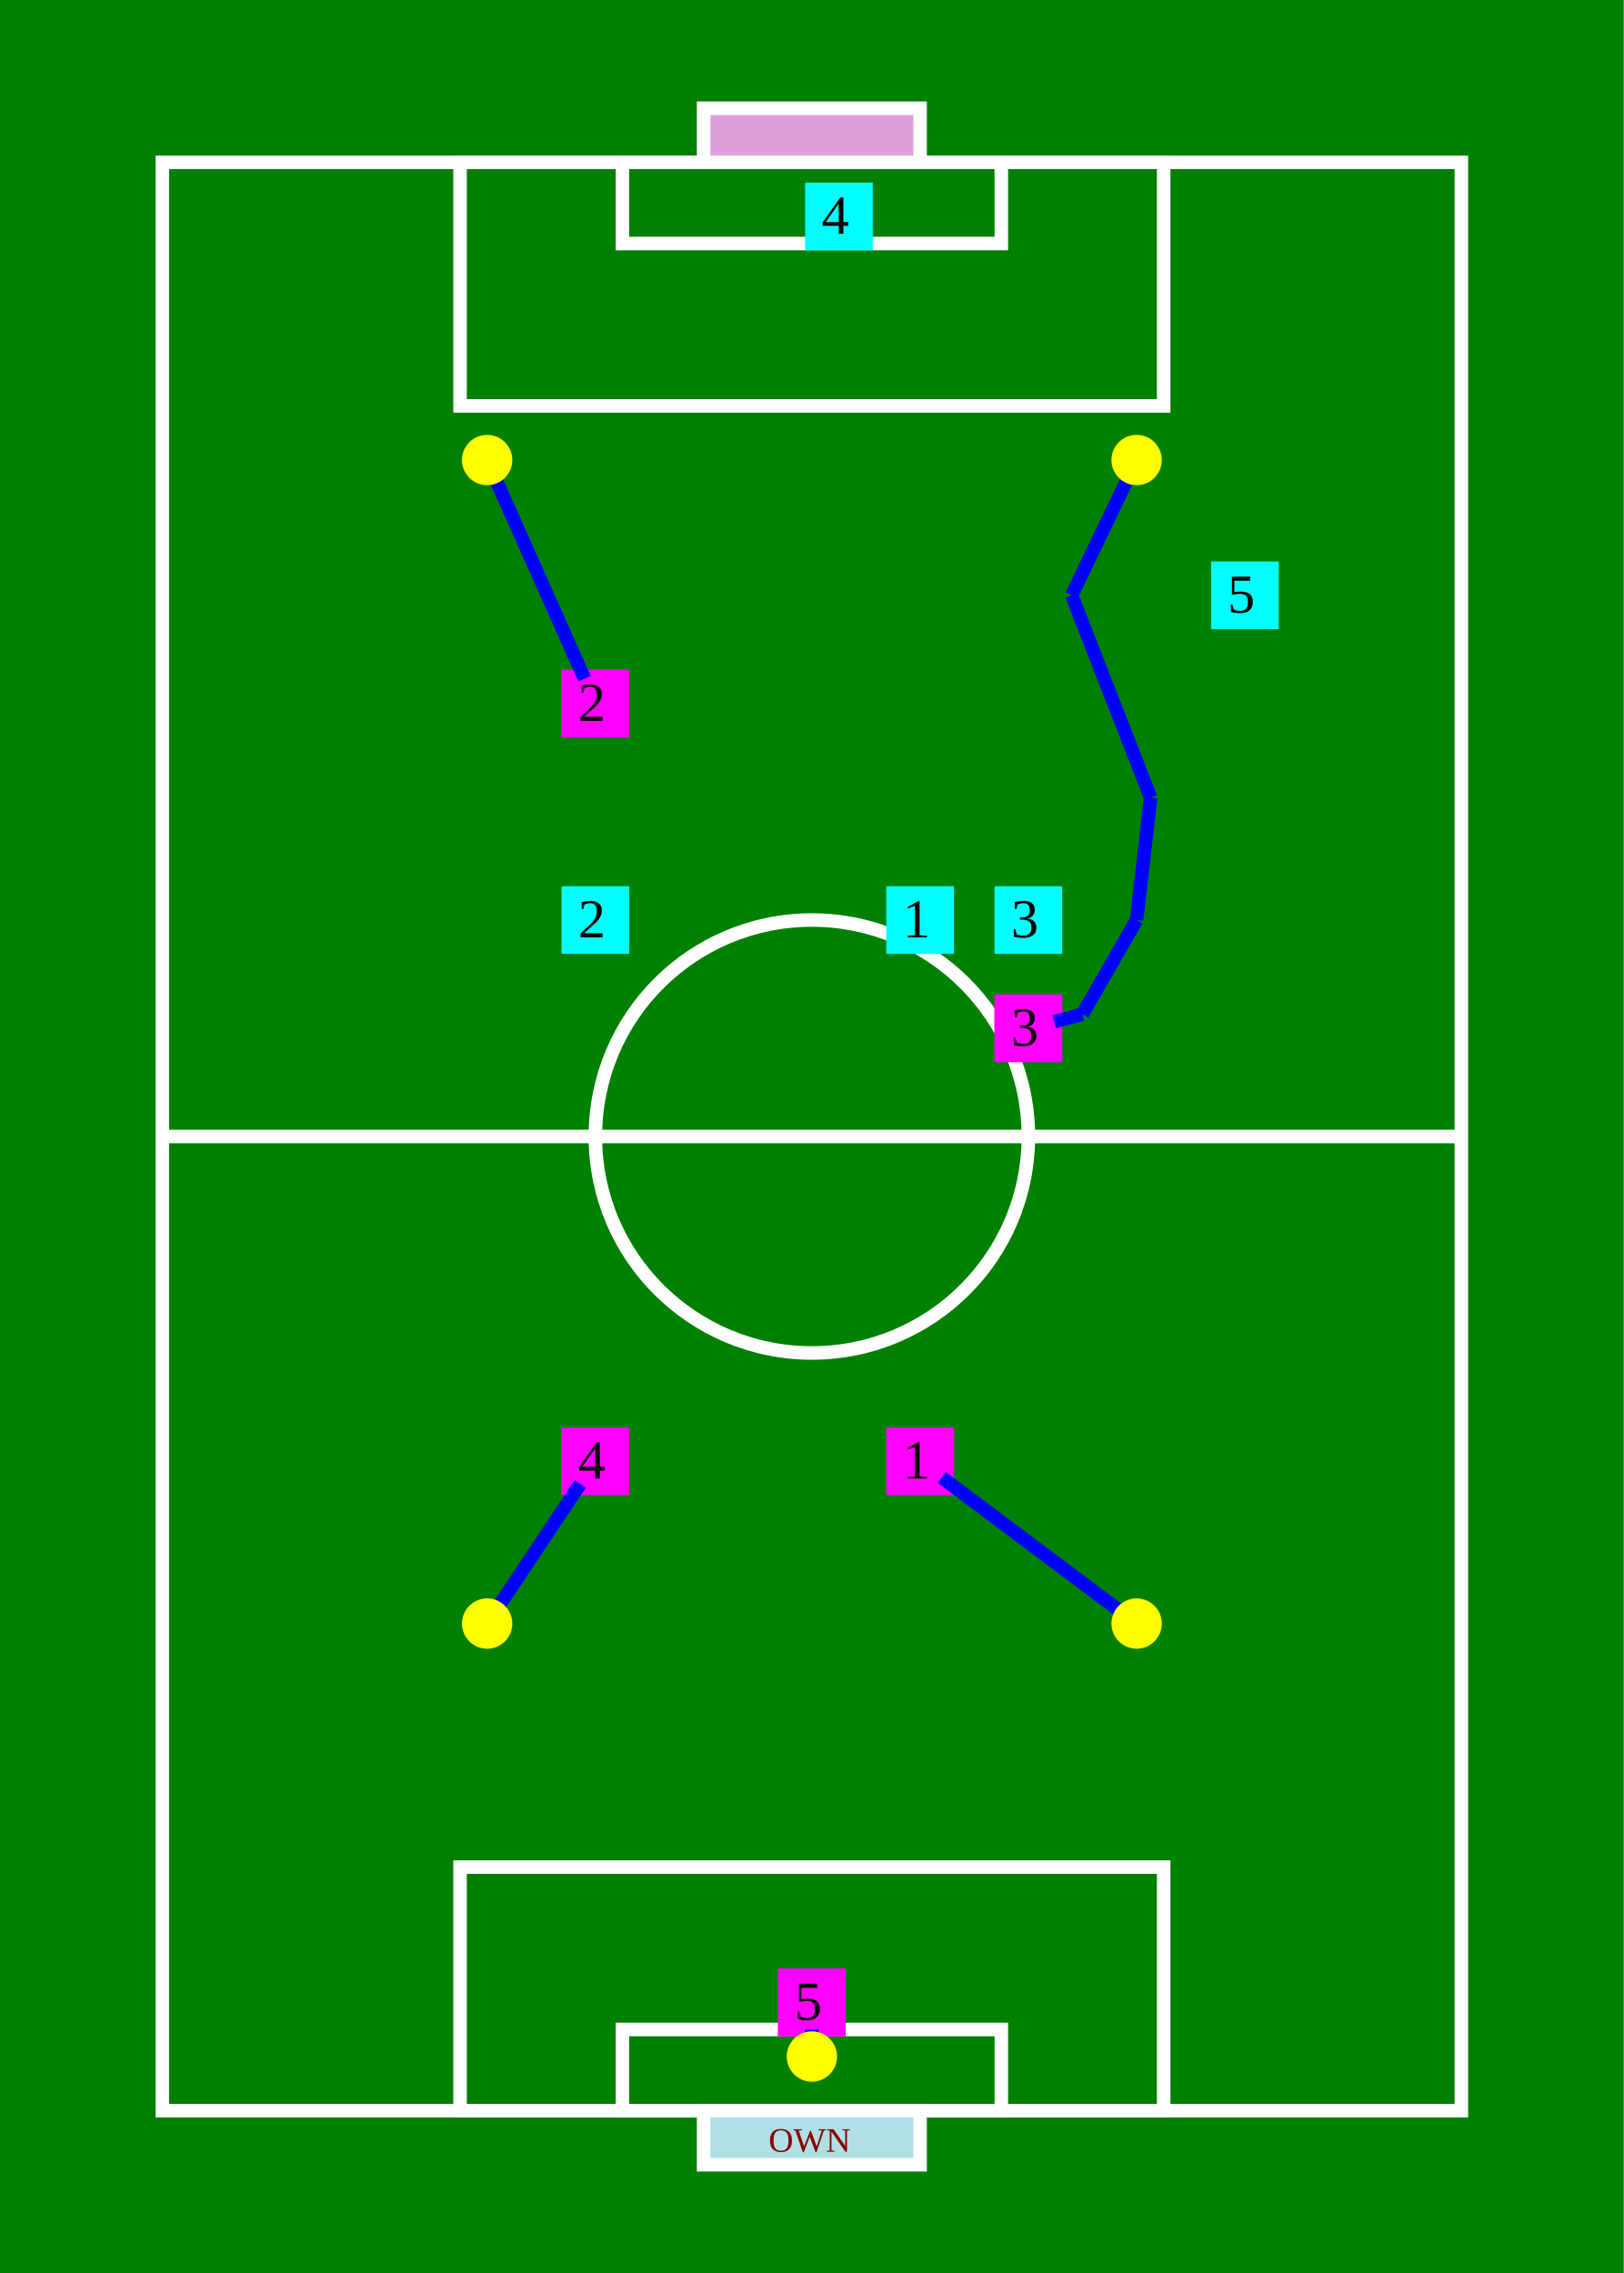
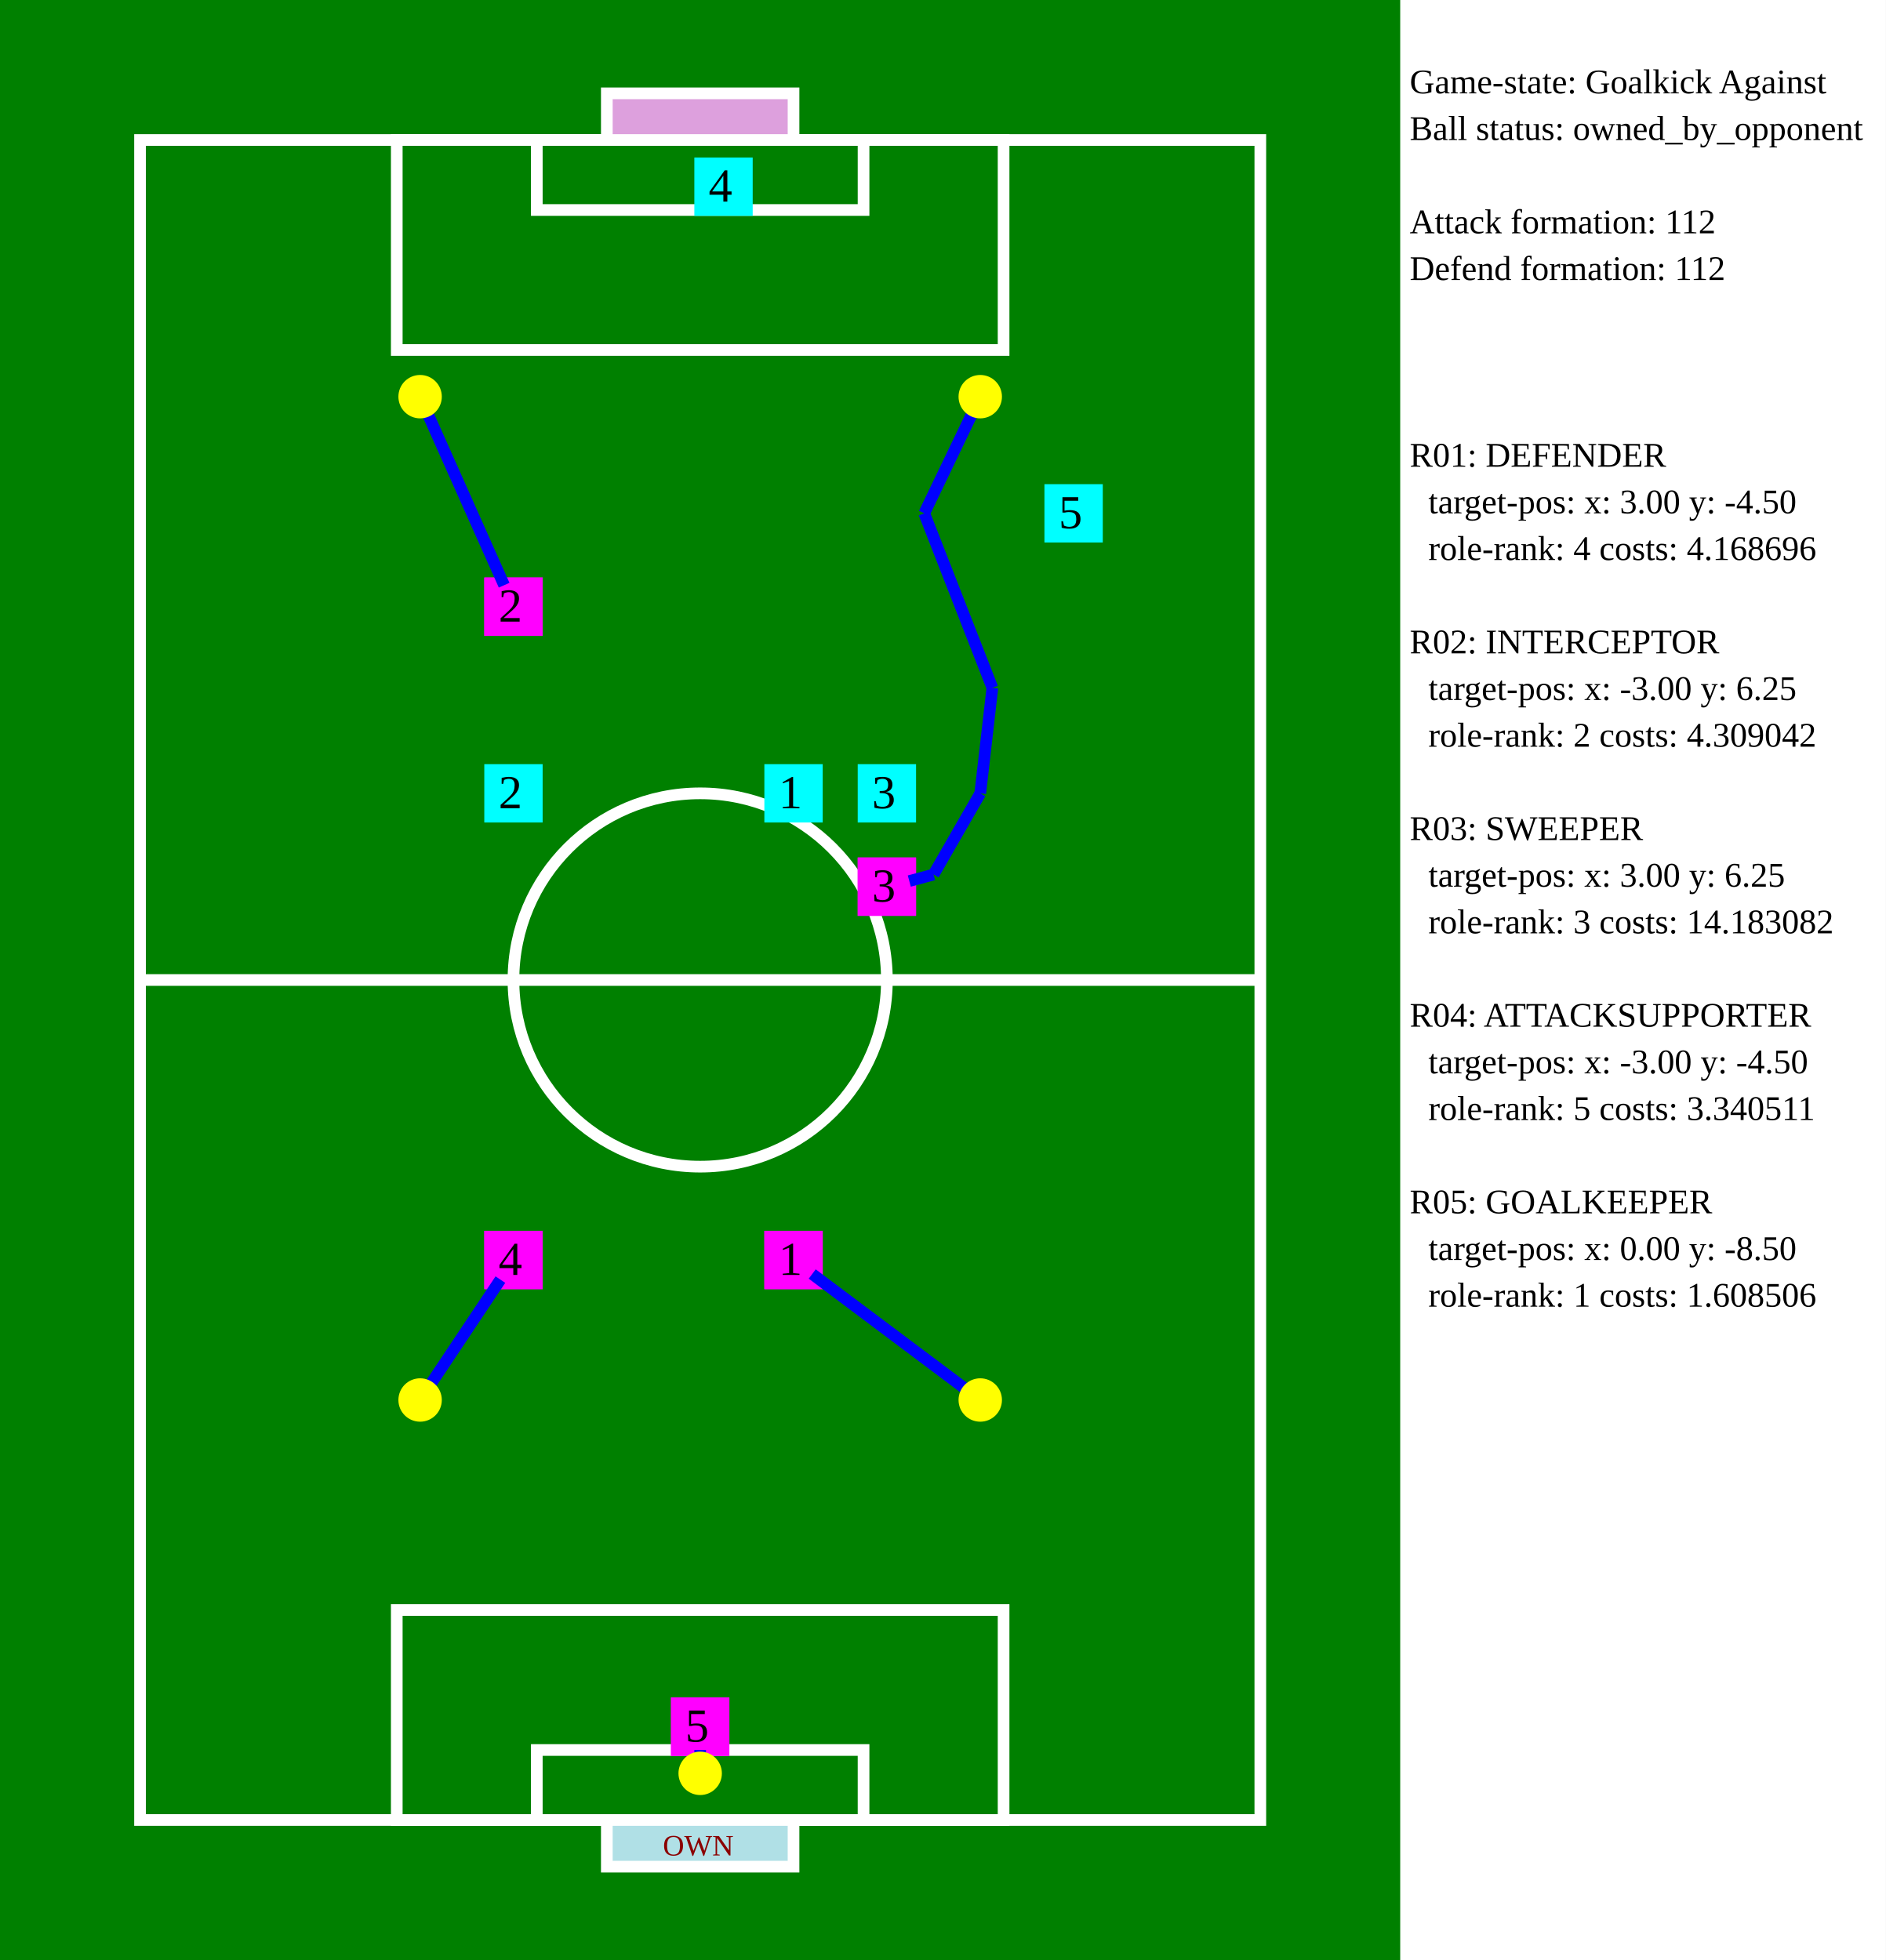
- <svg xmlns="http://www.w3.org/2000/svg" width="15.00cm" height="21.00cm" version="1.1">
+ <svg xmlns="http://www.w3.org/2000/svg" width="20.20cm" height="21.00cm" version="1.1">
  <rect x="0cm" y="0cm" width="15.00cm" height="21.00cm" fill="green" stroke-width="0.02cm" />
+   <rect x="15.00cm" y="0cm" width="5.20cm" height="21.00cm" fill="white" stroke-width="0.02cm" />
+   <text x="15.10cm" y="1.00cm" font-size="14" font-weight-absolute="bold" fill="black">Game-state: Goalkick Against</text>
+   <text x="15.10cm" y="1.50cm" font-size="14" font-weight-absolute="bold" fill="black">Ball status: owned_by_opponent</text>
+   <text x="15.10cm" y="2.50cm" font-size="14" font-weight-absolute="bold" fill="black">Attack formation: 112</text>
+   <text x="15.10cm" y="3.00cm" font-size="14" font-weight-absolute="bold" fill="black">Defend formation: 112</text>
+   <text x="15.10cm" y="5.00cm" font-size="14" font-weight-absolute="bold" fill="black">R01: DEFENDER</text>
+   <text x="15.30cm" y="5.50cm" font-size="14" font-weight-absolute="bold" fill="black">target-pos: x: 3.00 y: -4.50</text>
+   <text x="15.30cm" y="6.00cm" font-size="14" font-weight-absolute="bold" fill="black">role-rank: 4 costs: 4.168696</text>
+   <text x="15.10cm" y="7.00cm" font-size="14" font-weight-absolute="bold" fill="black">R02: INTERCEPTOR</text>
+   <text x="15.30cm" y="7.50cm" font-size="14" font-weight-absolute="bold" fill="black">target-pos: x: -3.00 y: 6.25</text>
+   <text x="15.30cm" y="8.00cm" font-size="14" font-weight-absolute="bold" fill="black">role-rank: 2 costs: 4.309042</text>
+   <text x="15.10cm" y="9.00cm" font-size="14" font-weight-absolute="bold" fill="black">R03: SWEEPER</text>
+   <text x="15.30cm" y="9.50cm" font-size="14" font-weight-absolute="bold" fill="black">target-pos: x: 3.00 y: 6.25</text>
+   <text x="15.30cm" y="10.00cm" font-size="14" font-weight-absolute="bold" fill="black">role-rank: 3 costs: 14.183082</text>
+   <text x="15.10cm" y="11.00cm" font-size="14" font-weight-absolute="bold" fill="black">R04: ATTACKSUPPORTER</text>
+   <text x="15.30cm" y="11.50cm" font-size="14" font-weight-absolute="bold" fill="black">target-pos: x: -3.00 y: -4.50</text>
+   <text x="15.30cm" y="12.00cm" font-size="14" font-weight-absolute="bold" fill="black">role-rank: 5 costs: 3.340511</text>
+   <text x="15.10cm" y="13.00cm" font-size="14" font-weight-absolute="bold" fill="black">R05: GOALKEEPER</text>
+   <text x="15.30cm" y="13.50cm" font-size="14" font-weight-absolute="bold" fill="black">target-pos: x: 0.00 y: -8.50</text>
+   <text x="15.30cm" y="14.00cm" font-size="14" font-weight-absolute="bold" fill="black">role-rank: 1 costs: 1.608506</text>
  <rect x="1.50cm" y="1.50cm" width="12.00cm" height="18.00cm" fill="none" stroke="white" stroke-width="0.125cm" />
  <line x1="1.50cm" y1="10.50cm" x2="13.50cm" y2="10.50cm" stroke-width="0.125cm" stroke="white" />
  <circle cx="7.50cm" cy="10.50cm" r="2.00cm" fill="none" stroke="white" stroke-width="0.125cm" />
  <rect x="4.25cm" y="1.50cm" width="6.50cm" height="2.25cm" fill="green" stroke="white" stroke-width="0.125cm" />
  <rect x="4.25cm" y="17.25cm" width="6.50cm" height="2.25cm" fill="green" stroke="white" stroke-width="0.125cm" />
  <rect x="5.75cm" y="1.50cm" width="3.50cm" height="0.75cm" fill="green" stroke="white" stroke-width="0.125cm" />
  <rect x="5.75cm" y="18.75cm" width="3.50cm" height="0.75cm" fill="green" stroke="white" stroke-width="0.125cm" />
  <rect x="6.50cm" y="1.00cm" width="2.00cm" height="0.50cm" fill="plum" stroke="white" stroke-width="0.125cm" />
  <rect x="6.50cm" y="19.50cm" width="2.00cm" height="0.50cm" fill="powderblue" stroke="white" stroke-width="0.125cm" />
  <text x="7.10cm" y="19.88cm" fill="darkred">OWN</text>
  <rect x="8.25cm" y="8.25cm" width="0.50cm" height="0.50cm" fill="cyan" stroke="cyan" stroke-width="0.125cm" />
  <text x="8.34cm" y="8.66cm" font-size="large" font-weight-absolute="bold" fill="black">1</text>
  <rect x="5.25cm" y="8.25cm" width="0.50cm" height="0.50cm" fill="cyan" stroke="cyan" stroke-width="0.125cm" />
  <text x="5.34cm" y="8.66cm" font-size="large" font-weight-absolute="bold" fill="black">2</text>
  <rect x="9.25cm" y="8.25cm" width="0.50cm" height="0.50cm" fill="cyan" stroke="cyan" stroke-width="0.125cm" />
  <text x="9.34cm" y="8.66cm" font-size="large" font-weight-absolute="bold" fill="black">3</text>
  <rect x="7.50cm" y="1.75cm" width="0.50cm" height="0.50cm" fill="cyan" stroke="cyan" stroke-width="0.125cm" />
  <text x="7.59cm" y="2.16cm" font-size="large" font-weight-absolute="bold" fill="black">4</text>
  <rect x="11.25cm" y="5.25cm" width="0.50cm" height="0.50cm" fill="cyan" stroke="cyan" stroke-width="0.125cm" />
  <text x="11.34cm" y="5.66cm" font-size="large" font-weight-absolute="bold" fill="black">5</text>
  <rect x="8.25cm" y="13.25cm" width="0.50cm" height="0.50cm" fill="magenta" stroke="magenta" stroke-width="0.125cm" />
  <rect x="5.25cm" y="6.25cm" width="0.50cm" height="0.50cm" fill="magenta" stroke="magenta" stroke-width="0.125cm" />
  <rect x="9.25cm" y="9.25cm" width="0.50cm" height="0.50cm" fill="magenta" stroke="magenta" stroke-width="0.125cm" />
  <rect x="5.25cm" y="13.25cm" width="0.50cm" height="0.50cm" fill="magenta" stroke="magenta" stroke-width="0.125cm" />
  <rect x="7.25cm" y="18.25cm" width="0.50cm" height="0.50cm" fill="magenta" stroke="magenta" stroke-width="0.125cm" />
  <rect x="8.25cm" y="13.25cm" width="0.50cm" height="0.50cm" fill="magenta" stroke="magenta" stroke-width="0.125cm" />
  <line x1="8.70cm" y1="13.65cm" x2="10.50cm" y2="15.00cm" stroke-width="0.125cm" stroke="blue" />
  <circle cx="10.50cm" cy="15.00cm" r="0.17cm" fill="yellow" stroke="yellow" stroke-width="0.125cm" />
  <rect x="5.25cm" y="6.25cm" width="0.50cm" height="0.50cm" fill="magenta" stroke="magenta" stroke-width="0.125cm" />
  <line x1="5.40cm" y1="6.27cm" x2="4.50cm" y2="4.25cm" stroke-width="0.125cm" stroke="blue" />
  <circle cx="4.50cm" cy="4.25cm" r="0.17cm" fill="yellow" stroke="yellow" stroke-width="0.125cm" />
  <rect x="9.25cm" y="9.25cm" width="0.50cm" height="0.50cm" fill="magenta" stroke="magenta" stroke-width="0.125cm" />
  <line x1="9.74cm" y1="9.44cm" x2="10.00cm" y2="9.37cm" stroke-width="0.125cm" stroke="blue" />
  <line x1="10.00cm" y1="9.37cm" x2="10.50cm" y2="8.50cm" stroke-width="0.125cm" stroke="blue" />
  <line x1="10.50cm" y1="8.50cm" x2="10.63cm" y2="7.37cm" stroke-width="0.125cm" stroke="blue" />
  <line x1="10.63cm" y1="7.37cm" x2="9.90cm" y2="5.50cm" stroke-width="0.125cm" stroke="blue" />
  <line x1="9.90cm" y1="5.50cm" x2="10.50cm" y2="4.25cm" stroke-width="0.125cm" stroke="blue" />
  <circle cx="10.50cm" cy="4.25cm" r="0.17cm" fill="yellow" stroke="yellow" stroke-width="0.125cm" />
  <rect x="5.25cm" y="13.25cm" width="0.50cm" height="0.50cm" fill="magenta" stroke="magenta" stroke-width="0.125cm" />
  <line x1="5.36cm" y1="13.71cm" x2="4.50cm" y2="15.00cm" stroke-width="0.125cm" stroke="blue" />
  <circle cx="4.50cm" cy="15.00cm" r="0.17cm" fill="yellow" stroke="yellow" stroke-width="0.125cm" />
  <rect x="7.25cm" y="18.25cm" width="0.50cm" height="0.50cm" fill="magenta" stroke="magenta" stroke-width="0.125cm" />
  <line x1="7.50cm" y1="18.75cm" x2="7.50cm" y2="19.00cm" stroke-width="0.125cm" stroke="blue" />
  <circle cx="7.50cm" cy="19.00cm" r="0.17cm" fill="yellow" stroke="yellow" stroke-width="0.125cm" />
  <text x="8.34cm" y="13.66cm" font-size="large" font-weight-absolute="bold" fill="black">1</text>
  <text x="5.34cm" y="6.66cm" font-size="large" font-weight-absolute="bold" fill="black">2</text>
  <text x="9.34cm" y="9.66cm" font-size="large" font-weight-absolute="bold" fill="black">3</text>
  <text x="5.34cm" y="13.66cm" font-size="large" font-weight-absolute="bold" fill="black">4</text>
  <text x="7.34cm" y="18.66cm" font-size="large" font-weight-absolute="bold" fill="black">5</text>
</svg>
